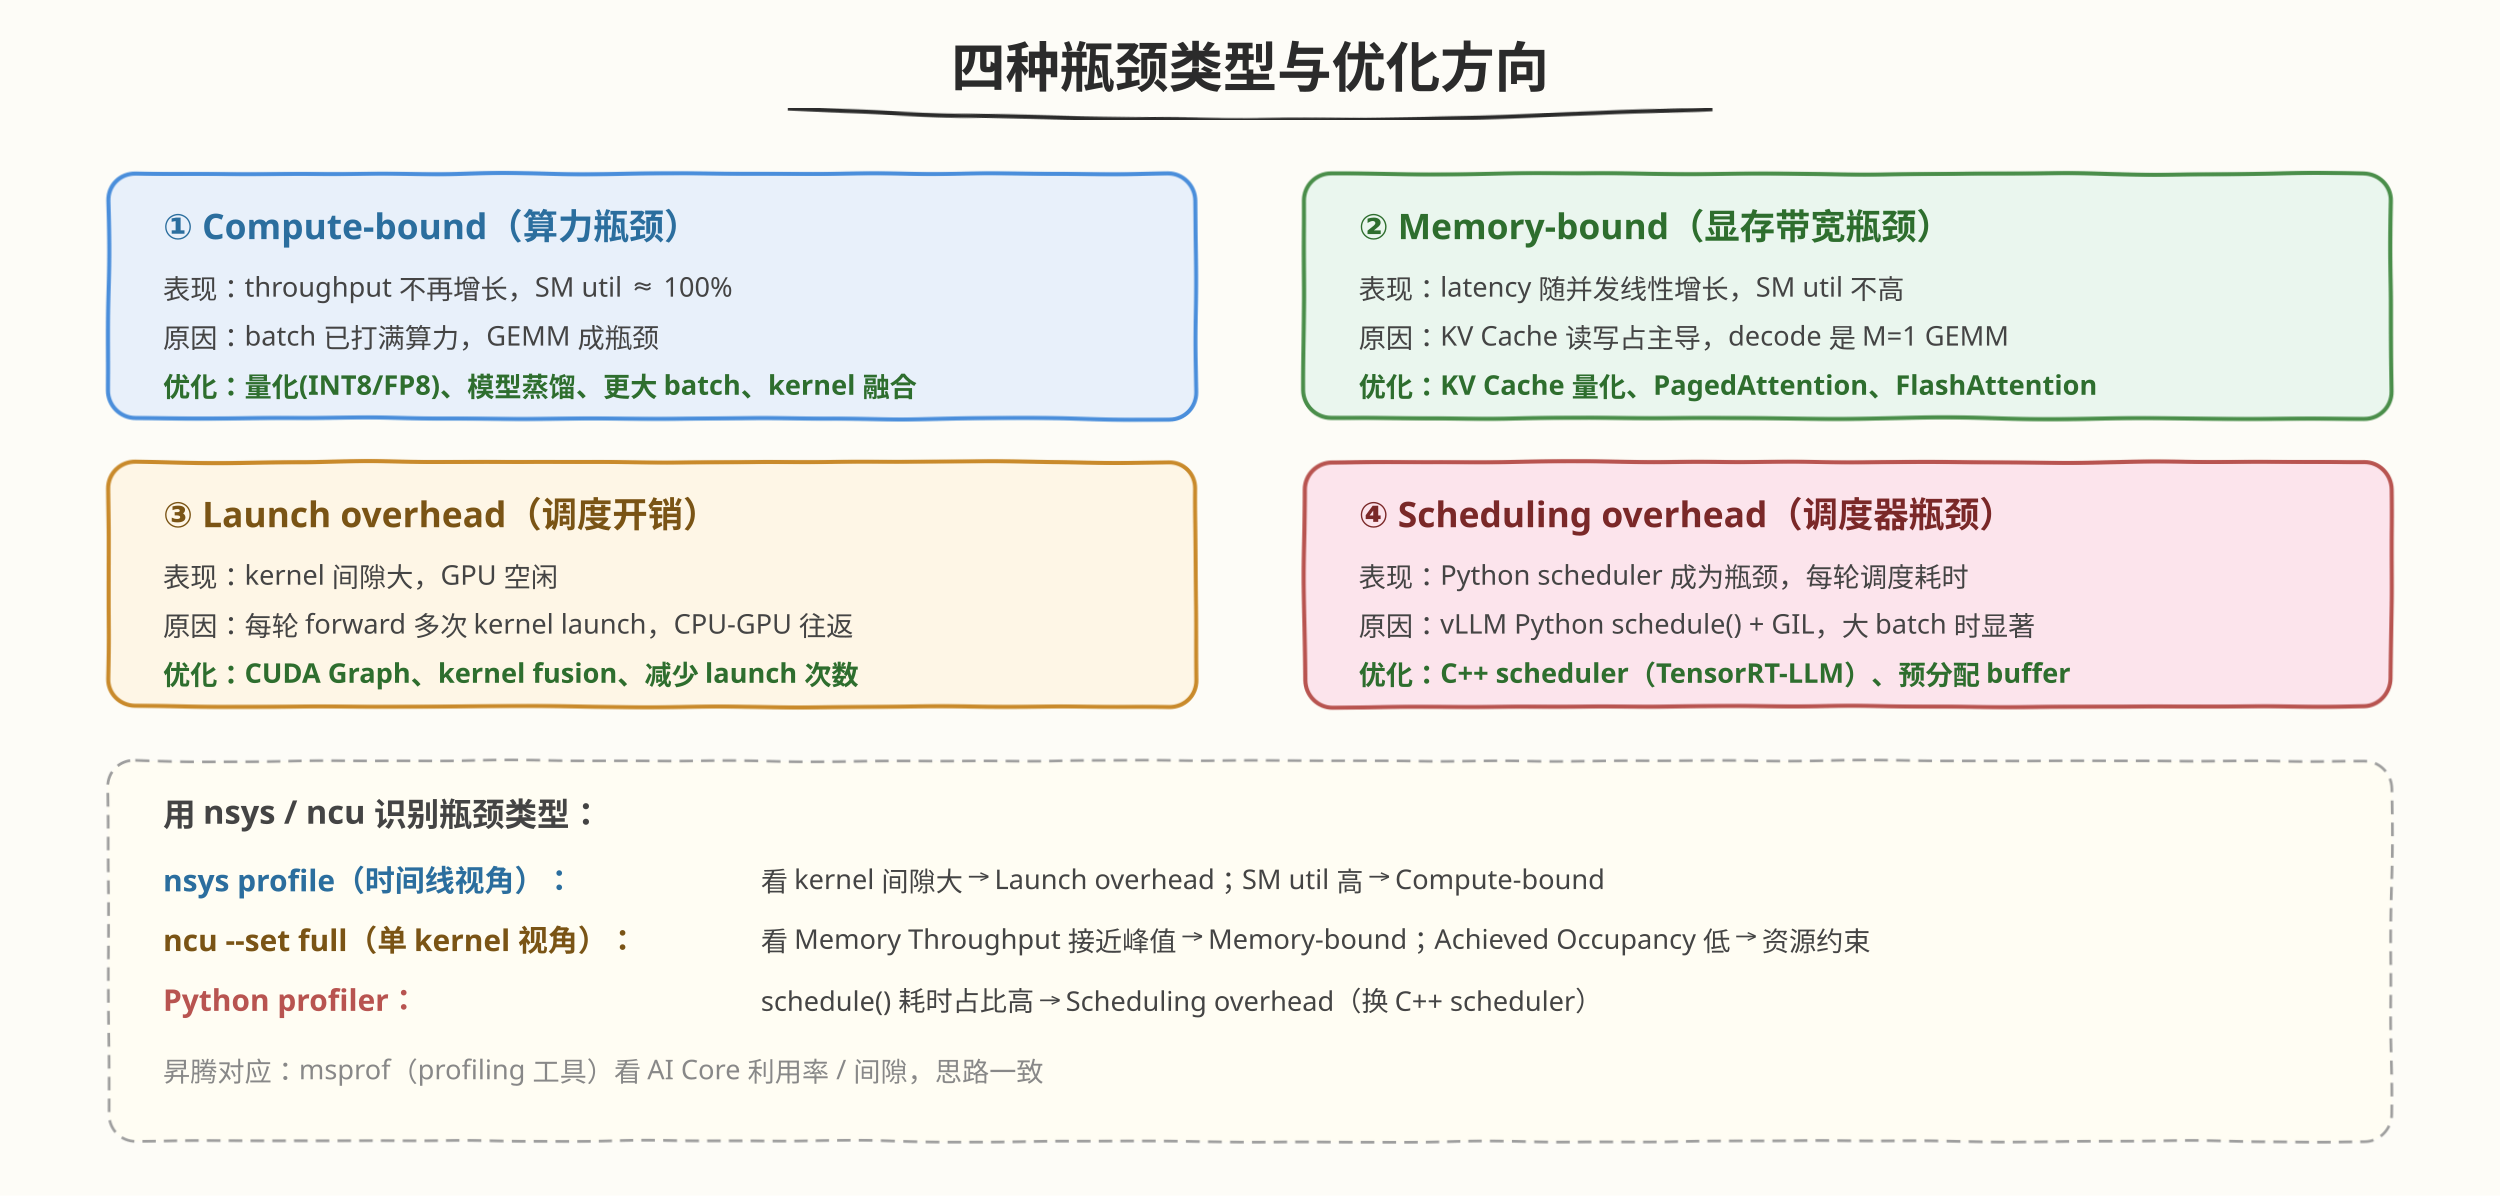
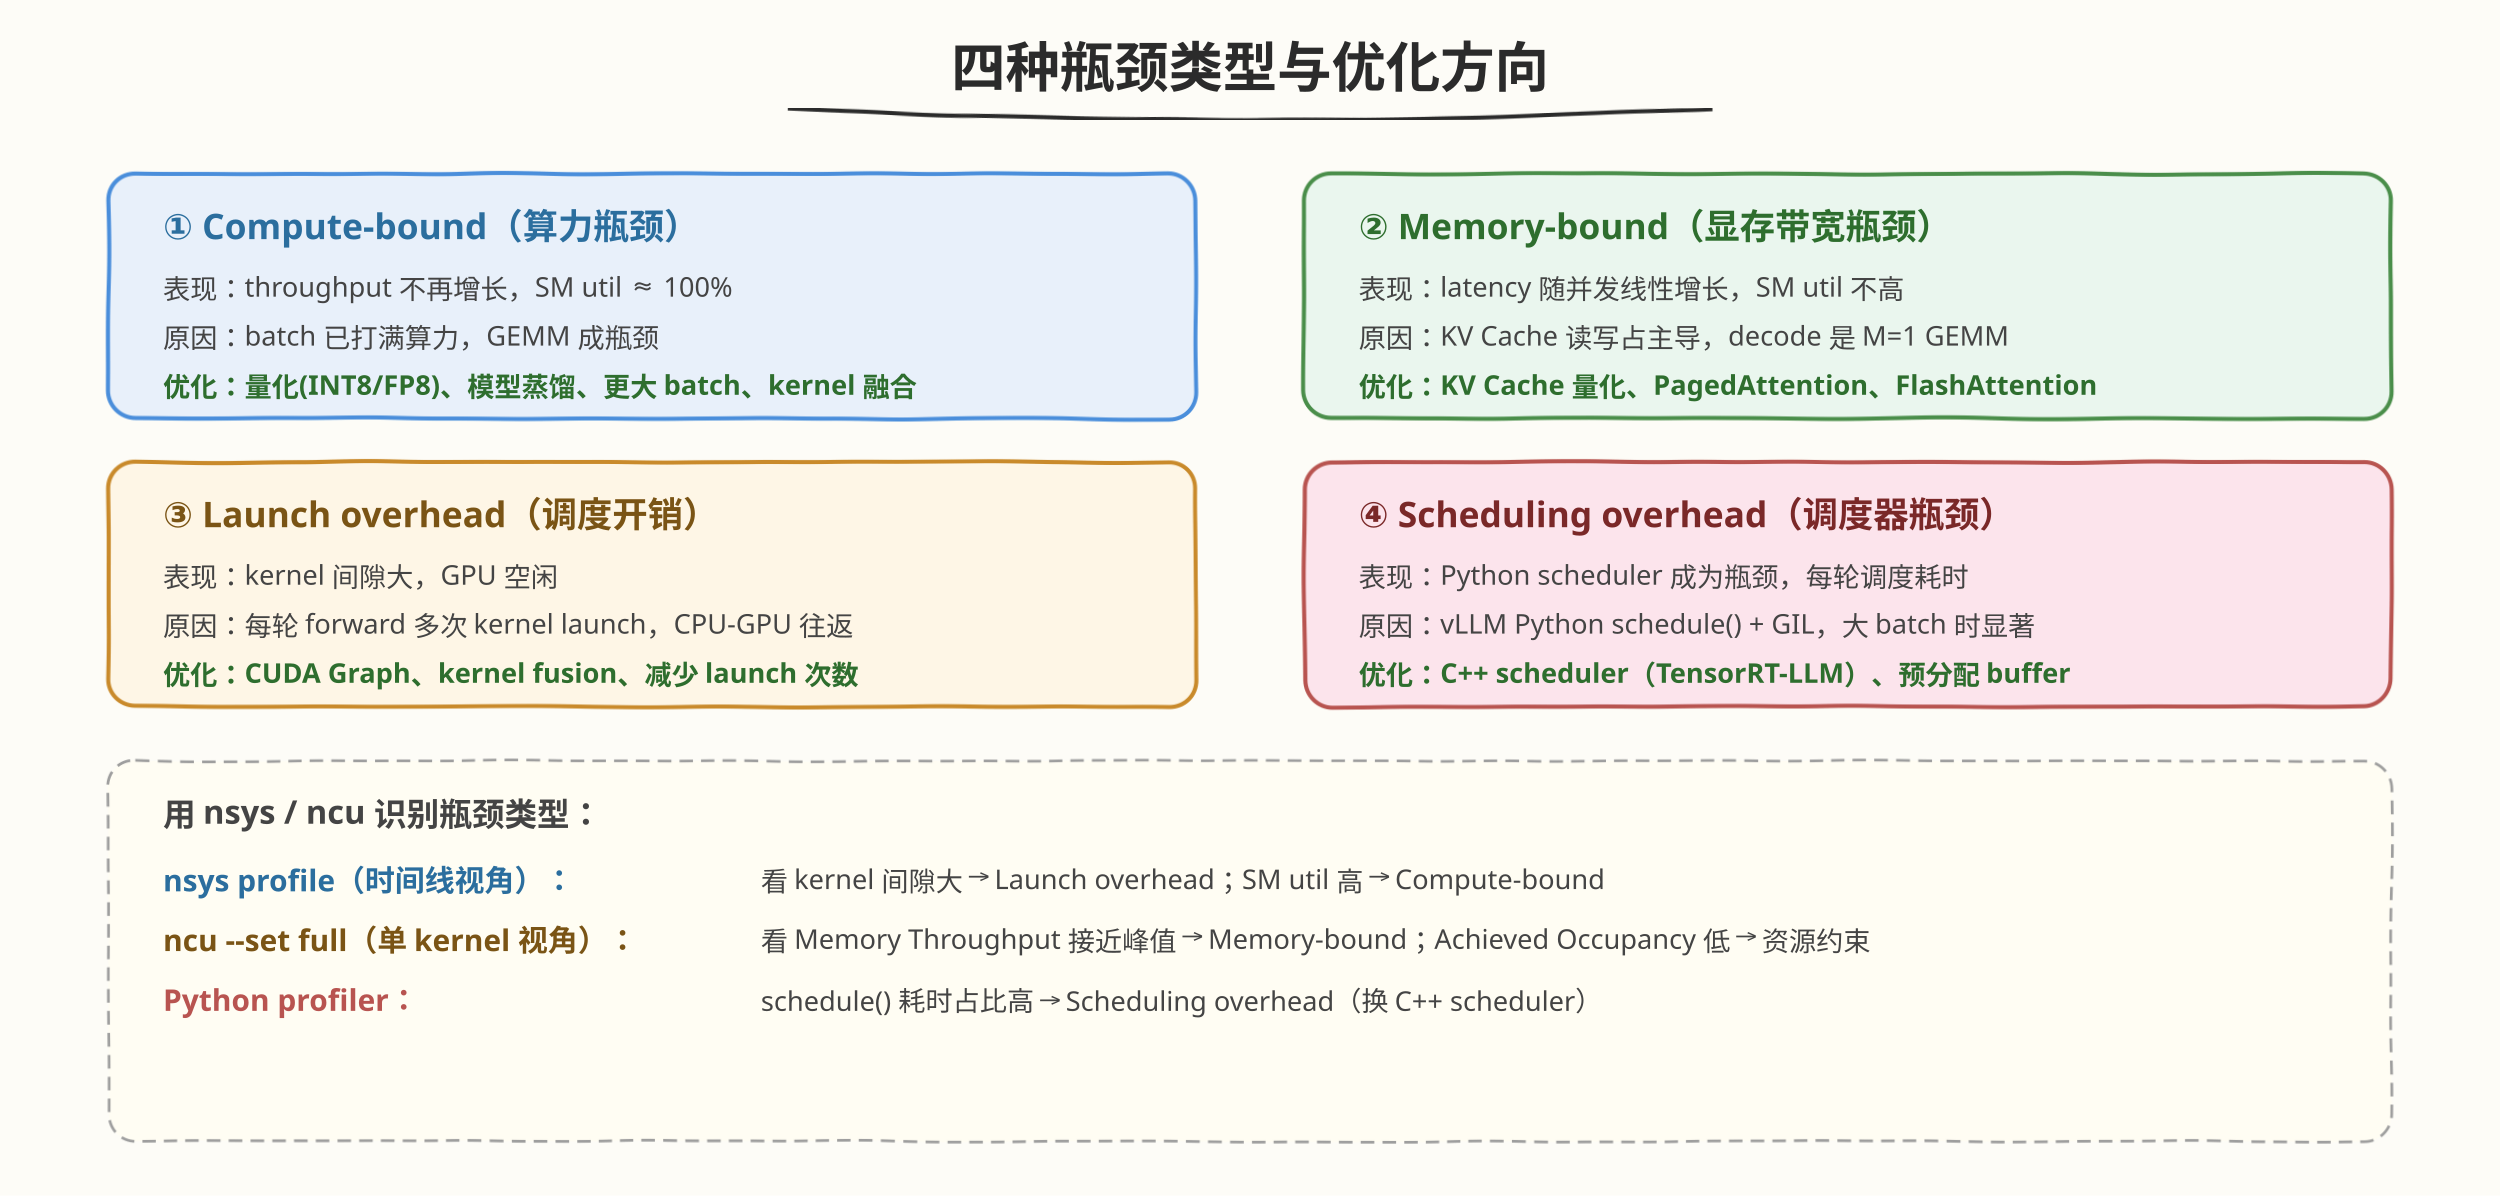
<svg xmlns="http://www.w3.org/2000/svg" viewBox="0 0 920 440" font-family="'Comic Sans MS','Marker Felt','Segoe UI','Kaiti SC',楷体,cursive">
  <defs>
    <filter id="sk" x="-3%" y="-3%" width="106%" height="106%">
      <feTurbulence type="fractalNoise" baseFrequency="0.018" numOctaves="2" seed="48" result="n" />
      <feDisplacementMap in="SourceGraphic" in2="n" scale="1.6" />
    </filter>
    <marker id="ar" markerWidth="9" markerHeight="9" refX="7" refY="4.5" orient="auto">
      <path d="M0,0 L9,4.5 L0,9 z" fill="#5a5a5a" />
    </marker>
  </defs>
  <rect width="920" height="440" fill="#fdfcf7" />
  <text x="460" y="32" text-anchor="middle" font-size="20" font-weight="bold" fill="#2b2b2b">四种瓶颈类型与优化方向</text>
  <path d="M 290 40 Q 460 48 630 40" stroke="#2b2b2b" stroke-width="1.5" fill="none" filter="url(#sk)" />
  <g filter="url(#sk)">
    <rect x="40" y="64" width="400" height="90" rx="10" fill="#e8f0fa" stroke="#4a8edb" stroke-width="1.5" />
  </g>
  <text x="60" y="88" font-size="13" font-weight="bold" fill="#2b6e9e">① Compute-bound（算力瓶颈）</text>
  <text x="60" y="110" font-size="10" fill="#444">表现：throughput 不再增长，SM util ≈ 100%</text>
  <text x="60" y="128" font-size="10" fill="#444">原因：batch 已打满算力，GEMM 成瓶颈</text>
  <text x="60" y="146" font-size="10" fill="#2e6e2e" font-weight="bold">优化：量化(INT8/FP8)、模型蒸馏、更大 batch、kernel 融合</text>
  <g filter="url(#sk)">
    <rect x="480" y="64" width="400" height="90" rx="10" fill="#eaf6ee" stroke="#4a8e4a" stroke-width="1.5" />
  </g>
  <text x="500" y="88" font-size="13" font-weight="bold" fill="#2e6e2e">② Memory-bound（显存带宽瓶颈）</text>
  <text x="500" y="110" font-size="10" fill="#444">表现：latency 随并发线性增长，SM util 不高</text>
  <text x="500" y="128" font-size="10" fill="#444">原因：KV Cache 读写占主导，decode 是 M=1 GEMM</text>
  <text x="500" y="146" font-size="10" fill="#2e6e2e" font-weight="bold">优化：KV Cache 量化、PagedAttention、FlashAttention</text>
  <g filter="url(#sk)">
    <rect x="40" y="170" width="400" height="90" rx="10" fill="#fef6e6" stroke="#c98a2b" stroke-width="1.5" />
  </g>
  <text x="60" y="194" font-size="13" font-weight="bold" fill="#7a5415">③ Launch overhead（调度开销）</text>
  <text x="60" y="216" font-size="10" fill="#444">表现：kernel 间隙大，GPU 空闲</text>
  <text x="60" y="234" font-size="10" fill="#444">原因：每轮 forward 多次 kernel launch，CPU-GPU 往返</text>
  <text x="60" y="252" font-size="10" fill="#2e6e2e" font-weight="bold">优化：CUDA Graph、kernel fusion、减少 launch 次数</text>
  <g filter="url(#sk)">
    <rect x="480" y="170" width="400" height="90" rx="10" fill="#fce4ec" stroke="#b85450" stroke-width="1.5" />
  </g>
  <text x="500" y="194" font-size="13" font-weight="bold" fill="#7a2828">④ Scheduling overhead（调度器瓶颈）</text>
  <text x="500" y="216" font-size="10" fill="#444">表现：Python scheduler 成为瓶颈，每轮调度耗时</text>
  <text x="500" y="234" font-size="10" fill="#444">原因：vLLM Python schedule() + GIL，大 batch 时显著</text>
  <text x="500" y="252" font-size="10" fill="#2e6e2e" font-weight="bold">优化：C++ scheduler（TensorRT-LLM）、预分配 buffer</text>
  <g filter="url(#sk)">
    <rect x="40" y="280" width="840" height="140" rx="10" fill="#fffdf3" stroke="#9e9e9e" stroke-dasharray="5 3" />
  </g>
  <text x="60" y="304" font-size="12" font-weight="bold" fill="#444">用 nsys / ncu 识别瓶颈类型：</text>
  <text x="60" y="328" font-size="11" fill="#2b6e9e" font-weight="bold">nsys profile（时间线视角）：</text>
  <text x="280" y="328" font-size="10" fill="#444">看 kernel 间隙大 → Launch overhead；SM util 高 → Compute-bound</text>
  <text x="60" y="350" font-size="11" fill="#7a5415" font-weight="bold">ncu --set full（单 kernel 视角）：</text>
  <text x="280" y="350" font-size="10" fill="#444">看 Memory Throughput 接近峰值 → Memory-bound；Achieved Occupancy 低 → 资源约束</text>
  <text x="60" y="372" font-size="11" fill="#b85450" font-weight="bold">Python profiler：</text>
  <text x="280" y="372" font-size="10" fill="#444">schedule() 耗时占比高 → Scheduling overhead（换 C++ scheduler）</text>
-   <text x="60" y="398" font-size="10" fill="#888">昇腾对应：msprof（profiling 工具）看 AI Core 利用率 / 间隙，思路一致</text>
</svg>
